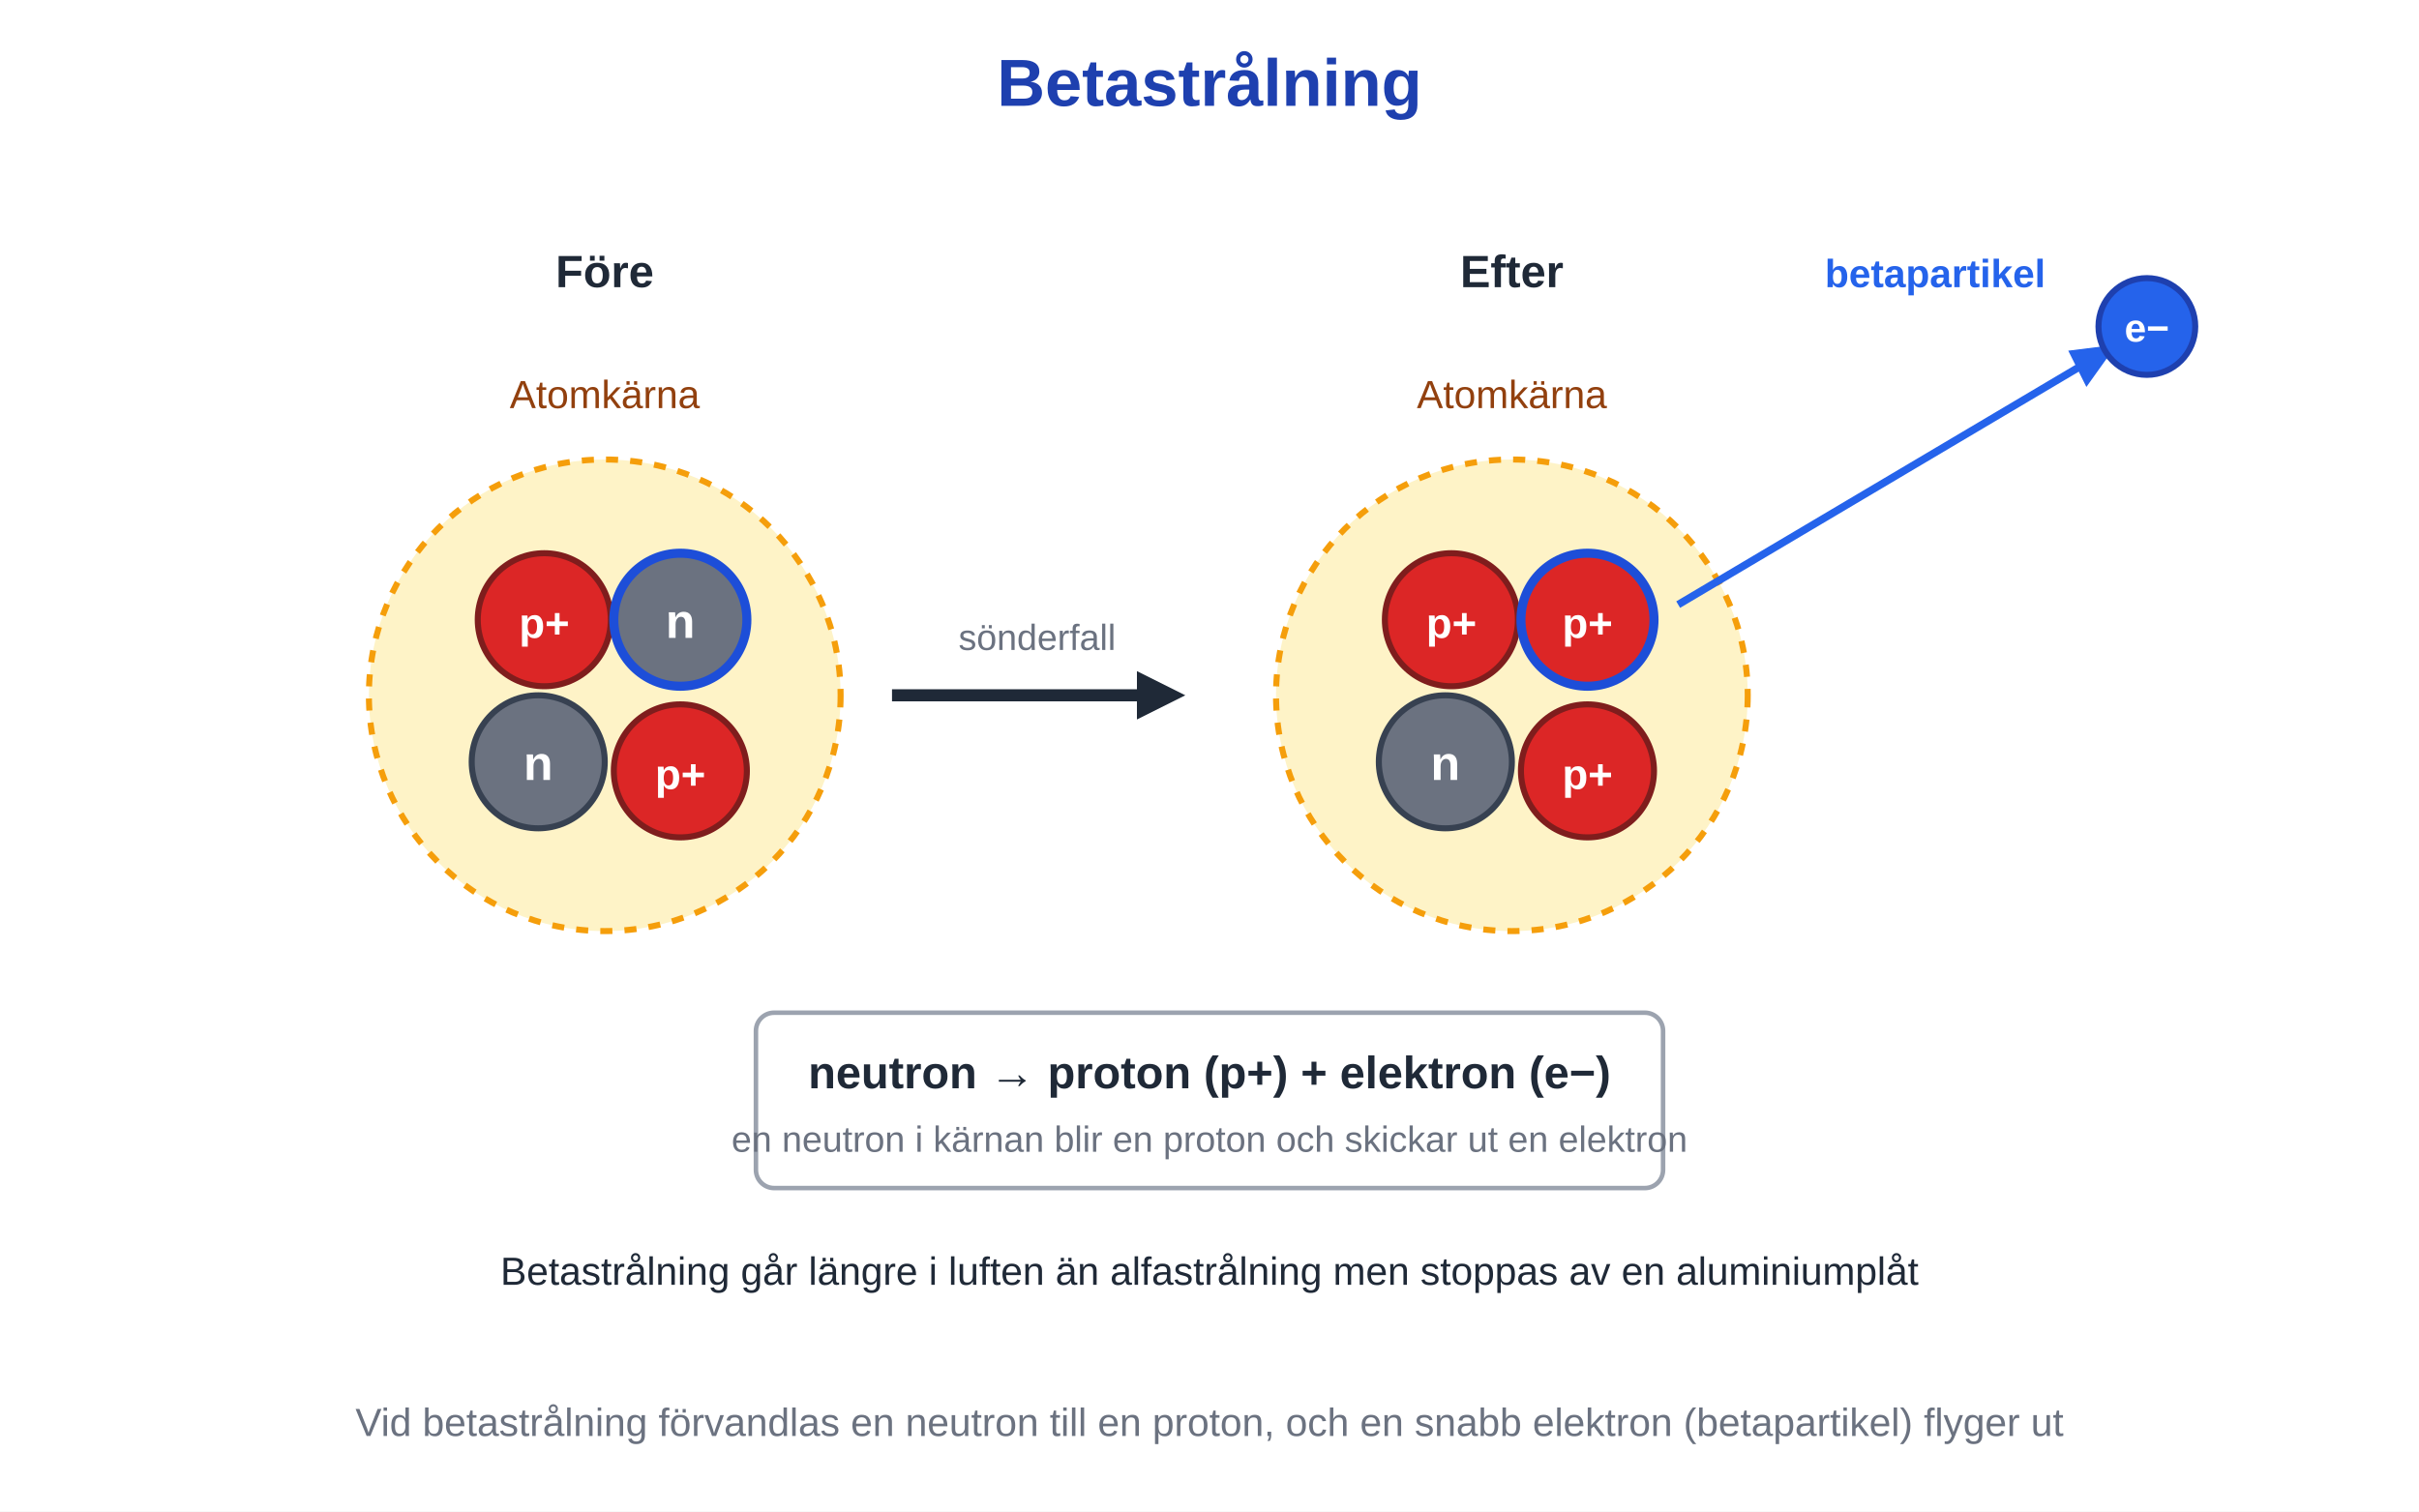
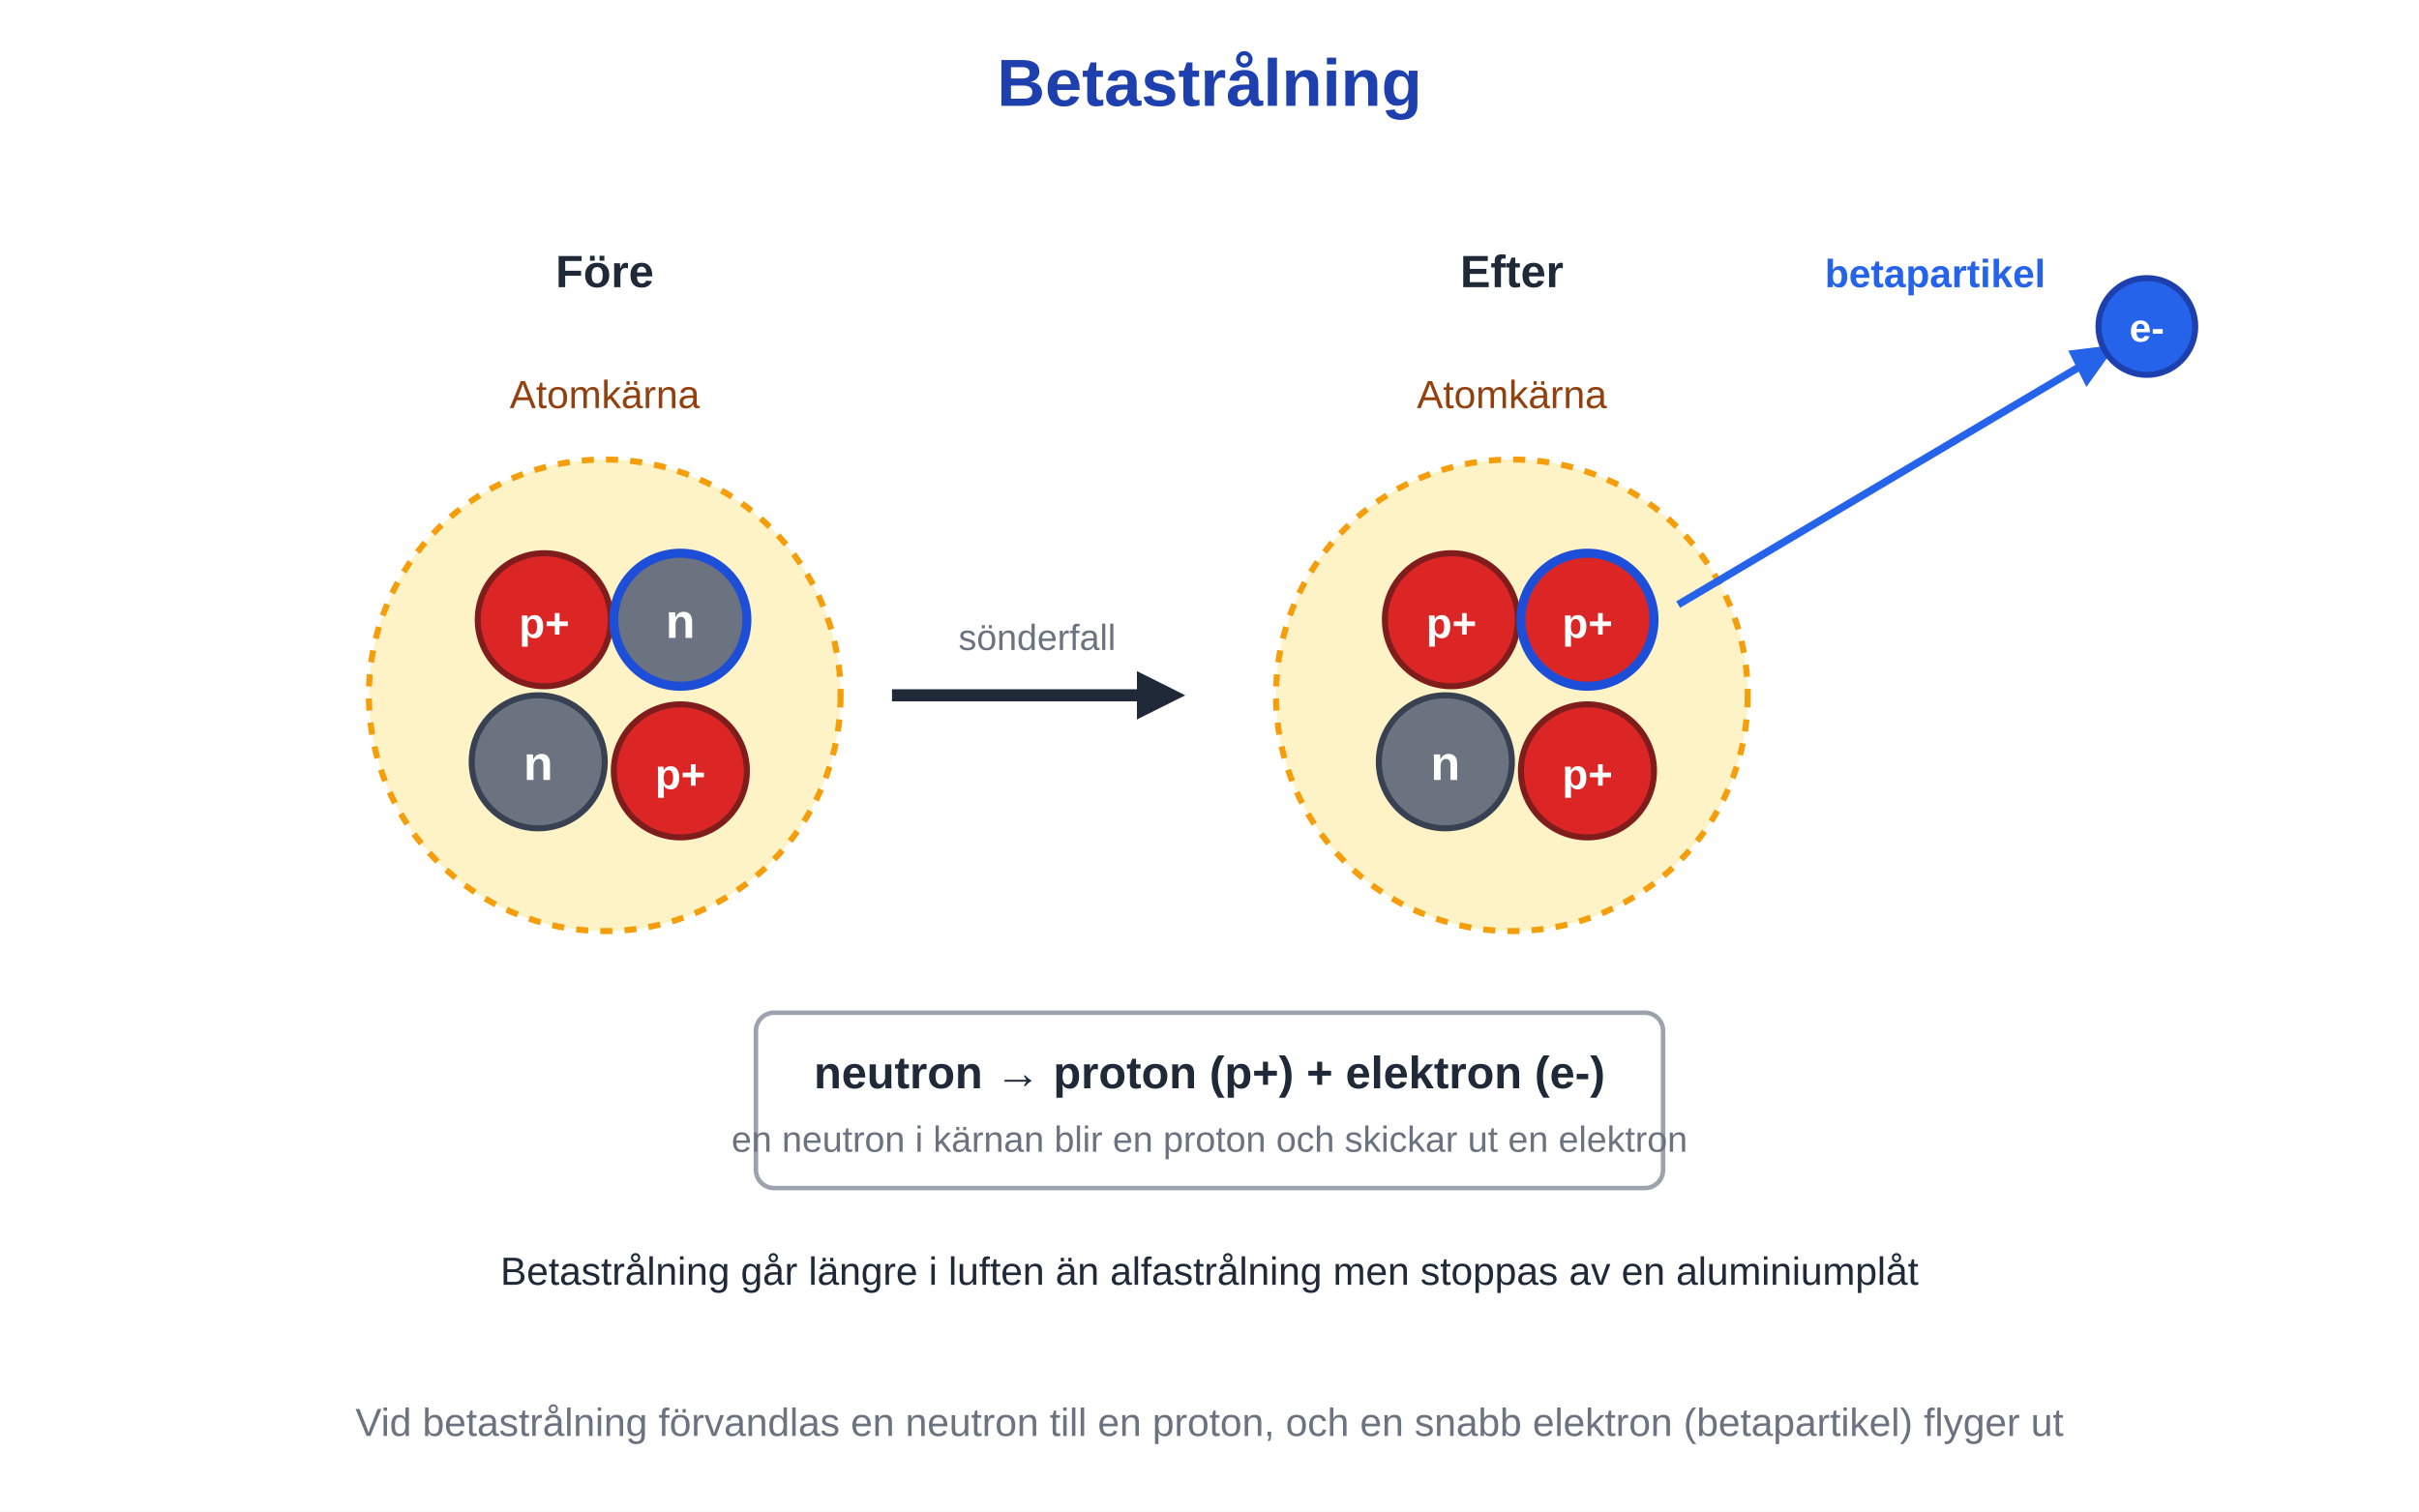
<svg xmlns="http://www.w3.org/2000/svg" viewBox="0 0 800 500" width="800" height="500">
  <rect width="800" height="500" fill="white" />
  <text x="400" y="35" font-family="Arial,sans-serif" font-size="22" fill="#1e40af" text-anchor="middle" font-weight="bold">Betastrålning</text>
  <text x="200" y="95" font-family="Arial,sans-serif" font-size="15" fill="#1f2937" text-anchor="middle" font-weight="bold">Före</text>
  <circle cx="200" cy="230" r="78" fill="#fef3c7" stroke="#f59e0b" stroke-width="2" stroke-dasharray="4,4" />
  <text x="200" y="135" font-family="Arial,sans-serif" font-size="13" fill="#92400e" text-anchor="middle">Atomkärna</text>
  <circle cx="180" cy="205" r="22" fill="#dc2626" stroke="#7f1d1d" stroke-width="2" />
  <text x="180" y="211" font-family="Arial,sans-serif" font-size="14" fill="white" text-anchor="middle" font-weight="bold">p+</text>
  <circle cx="225" cy="255" r="22" fill="#dc2626" stroke="#7f1d1d" stroke-width="2" />
  <text x="225" y="261" font-family="Arial,sans-serif" font-size="14" fill="white" text-anchor="middle" font-weight="bold">p+</text>
  <circle cx="225" cy="205" r="22" fill="#6b7280" stroke="#1d4ed8" stroke-width="3" />
  <text x="225" y="211" font-family="Arial,sans-serif" font-size="16" fill="white" text-anchor="middle" font-weight="bold">n</text>
  <circle cx="178" cy="252" r="22" fill="#6b7280" stroke="#374151" stroke-width="2" />
  <text x="178" y="258" font-family="Arial,sans-serif" font-size="16" fill="white" text-anchor="middle" font-weight="bold">n</text>
  <line x1="295" y1="230" x2="378" y2="230" stroke="#1f2937" stroke-width="4" />
  <polygon points="392,230 376,222 376,238" fill="#1f2937" />
  <text x="343" y="215" font-family="Arial,sans-serif" font-size="12" fill="#6b7280" text-anchor="middle">sönderfall</text>
  <text x="500" y="95" font-family="Arial,sans-serif" font-size="15" fill="#1f2937" text-anchor="middle" font-weight="bold">Efter</text>
  <circle cx="500" cy="230" r="78" fill="#fef3c7" stroke="#f59e0b" stroke-width="2" stroke-dasharray="4,4" />
  <text x="500" y="135" font-family="Arial,sans-serif" font-size="13" fill="#92400e" text-anchor="middle">Atomkärna</text>
  <circle cx="480" cy="205" r="22" fill="#dc2626" stroke="#7f1d1d" stroke-width="2" />
  <text x="480" y="211" font-family="Arial,sans-serif" font-size="14" fill="white" text-anchor="middle" font-weight="bold">p+</text>
  <circle cx="525" cy="255" r="22" fill="#dc2626" stroke="#7f1d1d" stroke-width="2" />
  <text x="525" y="261" font-family="Arial,sans-serif" font-size="14" fill="white" text-anchor="middle" font-weight="bold">p+</text>
  <circle cx="525" cy="205" r="22" fill="#dc2626" stroke="#1d4ed8" stroke-width="3" />
  <text x="525" y="211" font-family="Arial,sans-serif" font-size="14" fill="white" text-anchor="middle" font-weight="bold">p+</text>
  <circle cx="478" cy="252" r="22" fill="#6b7280" stroke="#374151" stroke-width="2" />
  <text x="478" y="258" font-family="Arial,sans-serif" font-size="16" fill="white" text-anchor="middle" font-weight="bold">n</text>
  <line x1="555" y1="200" x2="690" y2="120" stroke="#2563eb" stroke-width="2.5" />
  <polygon points="700,114 684,116 690,128" fill="#2563eb" />
  <circle cx="710" cy="108" r="16" fill="#2563eb" stroke="#1e40af" stroke-width="2" />
-   <text x="710" y="113" font-family="Arial,sans-serif" font-size="13" fill="white" text-anchor="middle" font-weight="bold">e−</text>
+   <text x="710" y="113" font-family="Arial,sans-serif" font-size="13" fill="white" text-anchor="middle" font-weight="bold">e-</text>
  <text x="640" y="95" font-family="Arial,sans-serif" font-size="13" fill="#2563eb" text-anchor="middle" font-weight="bold">betapartikel</text>
  <rect x="250" y="335" width="300" height="58" fill="white" stroke="#9ca3af" stroke-width="1.5" rx="6" />
-   <text x="400" y="360" font-family="Arial,sans-serif" font-size="15" fill="#1f2937" text-anchor="middle" font-weight="bold">neutron  →  proton (p+)  +  elektron (e−)</text>
+   <text x="400" y="360" font-family="Arial,sans-serif" font-size="15" fill="#1f2937" text-anchor="middle" font-weight="bold">neutron  →  proton (p+)  +  elektron (e-)</text>
  <text x="400" y="381" font-family="Arial,sans-serif" font-size="12" fill="#6b7280" text-anchor="middle">en neutron i kärnan blir en proton och skickar ut en elektron</text>
  <text x="400" y="425" font-family="Arial,sans-serif" font-size="13" fill="#1f2937" text-anchor="middle">Betastrålning går längre i luften än alfastrålning men stoppas av en aluminiumplåt</text>
  <text x="400" y="475" font-family="Arial,sans-serif" font-size="13" fill="#6b7280" text-anchor="middle">Vid betastrålning förvandlas en neutron till en proton, och en snabb elektron (betapartikel) flyger ut</text>
</svg>
